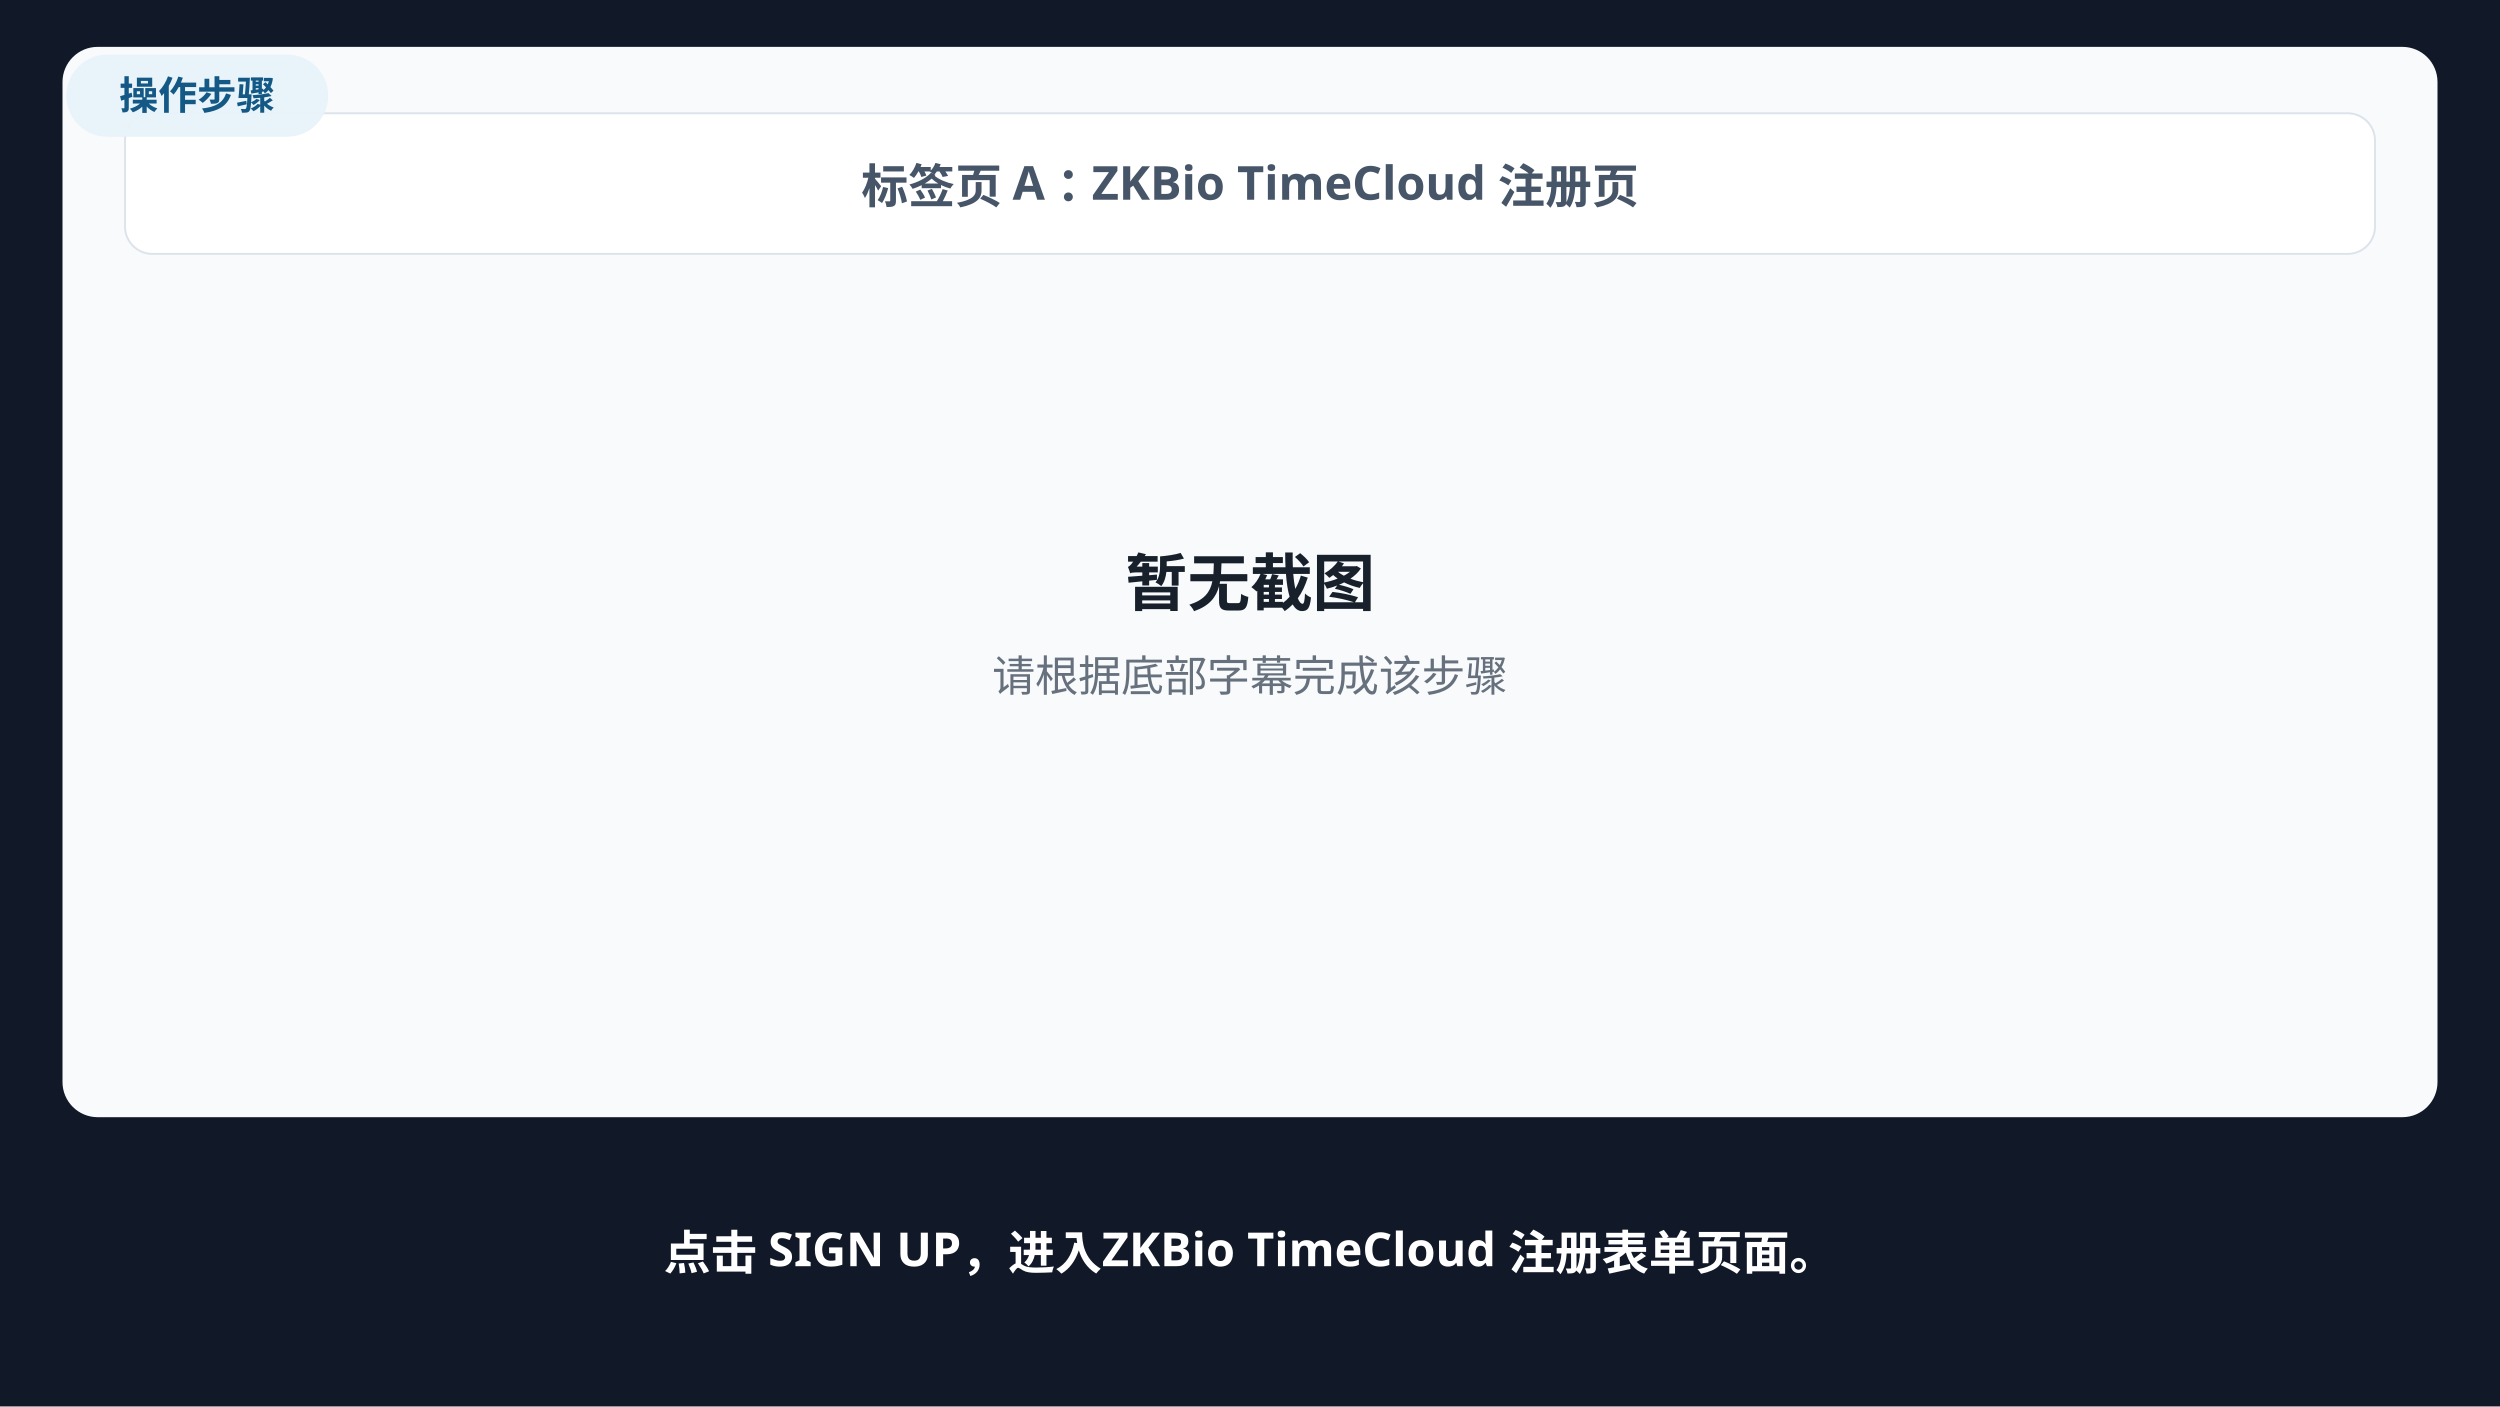
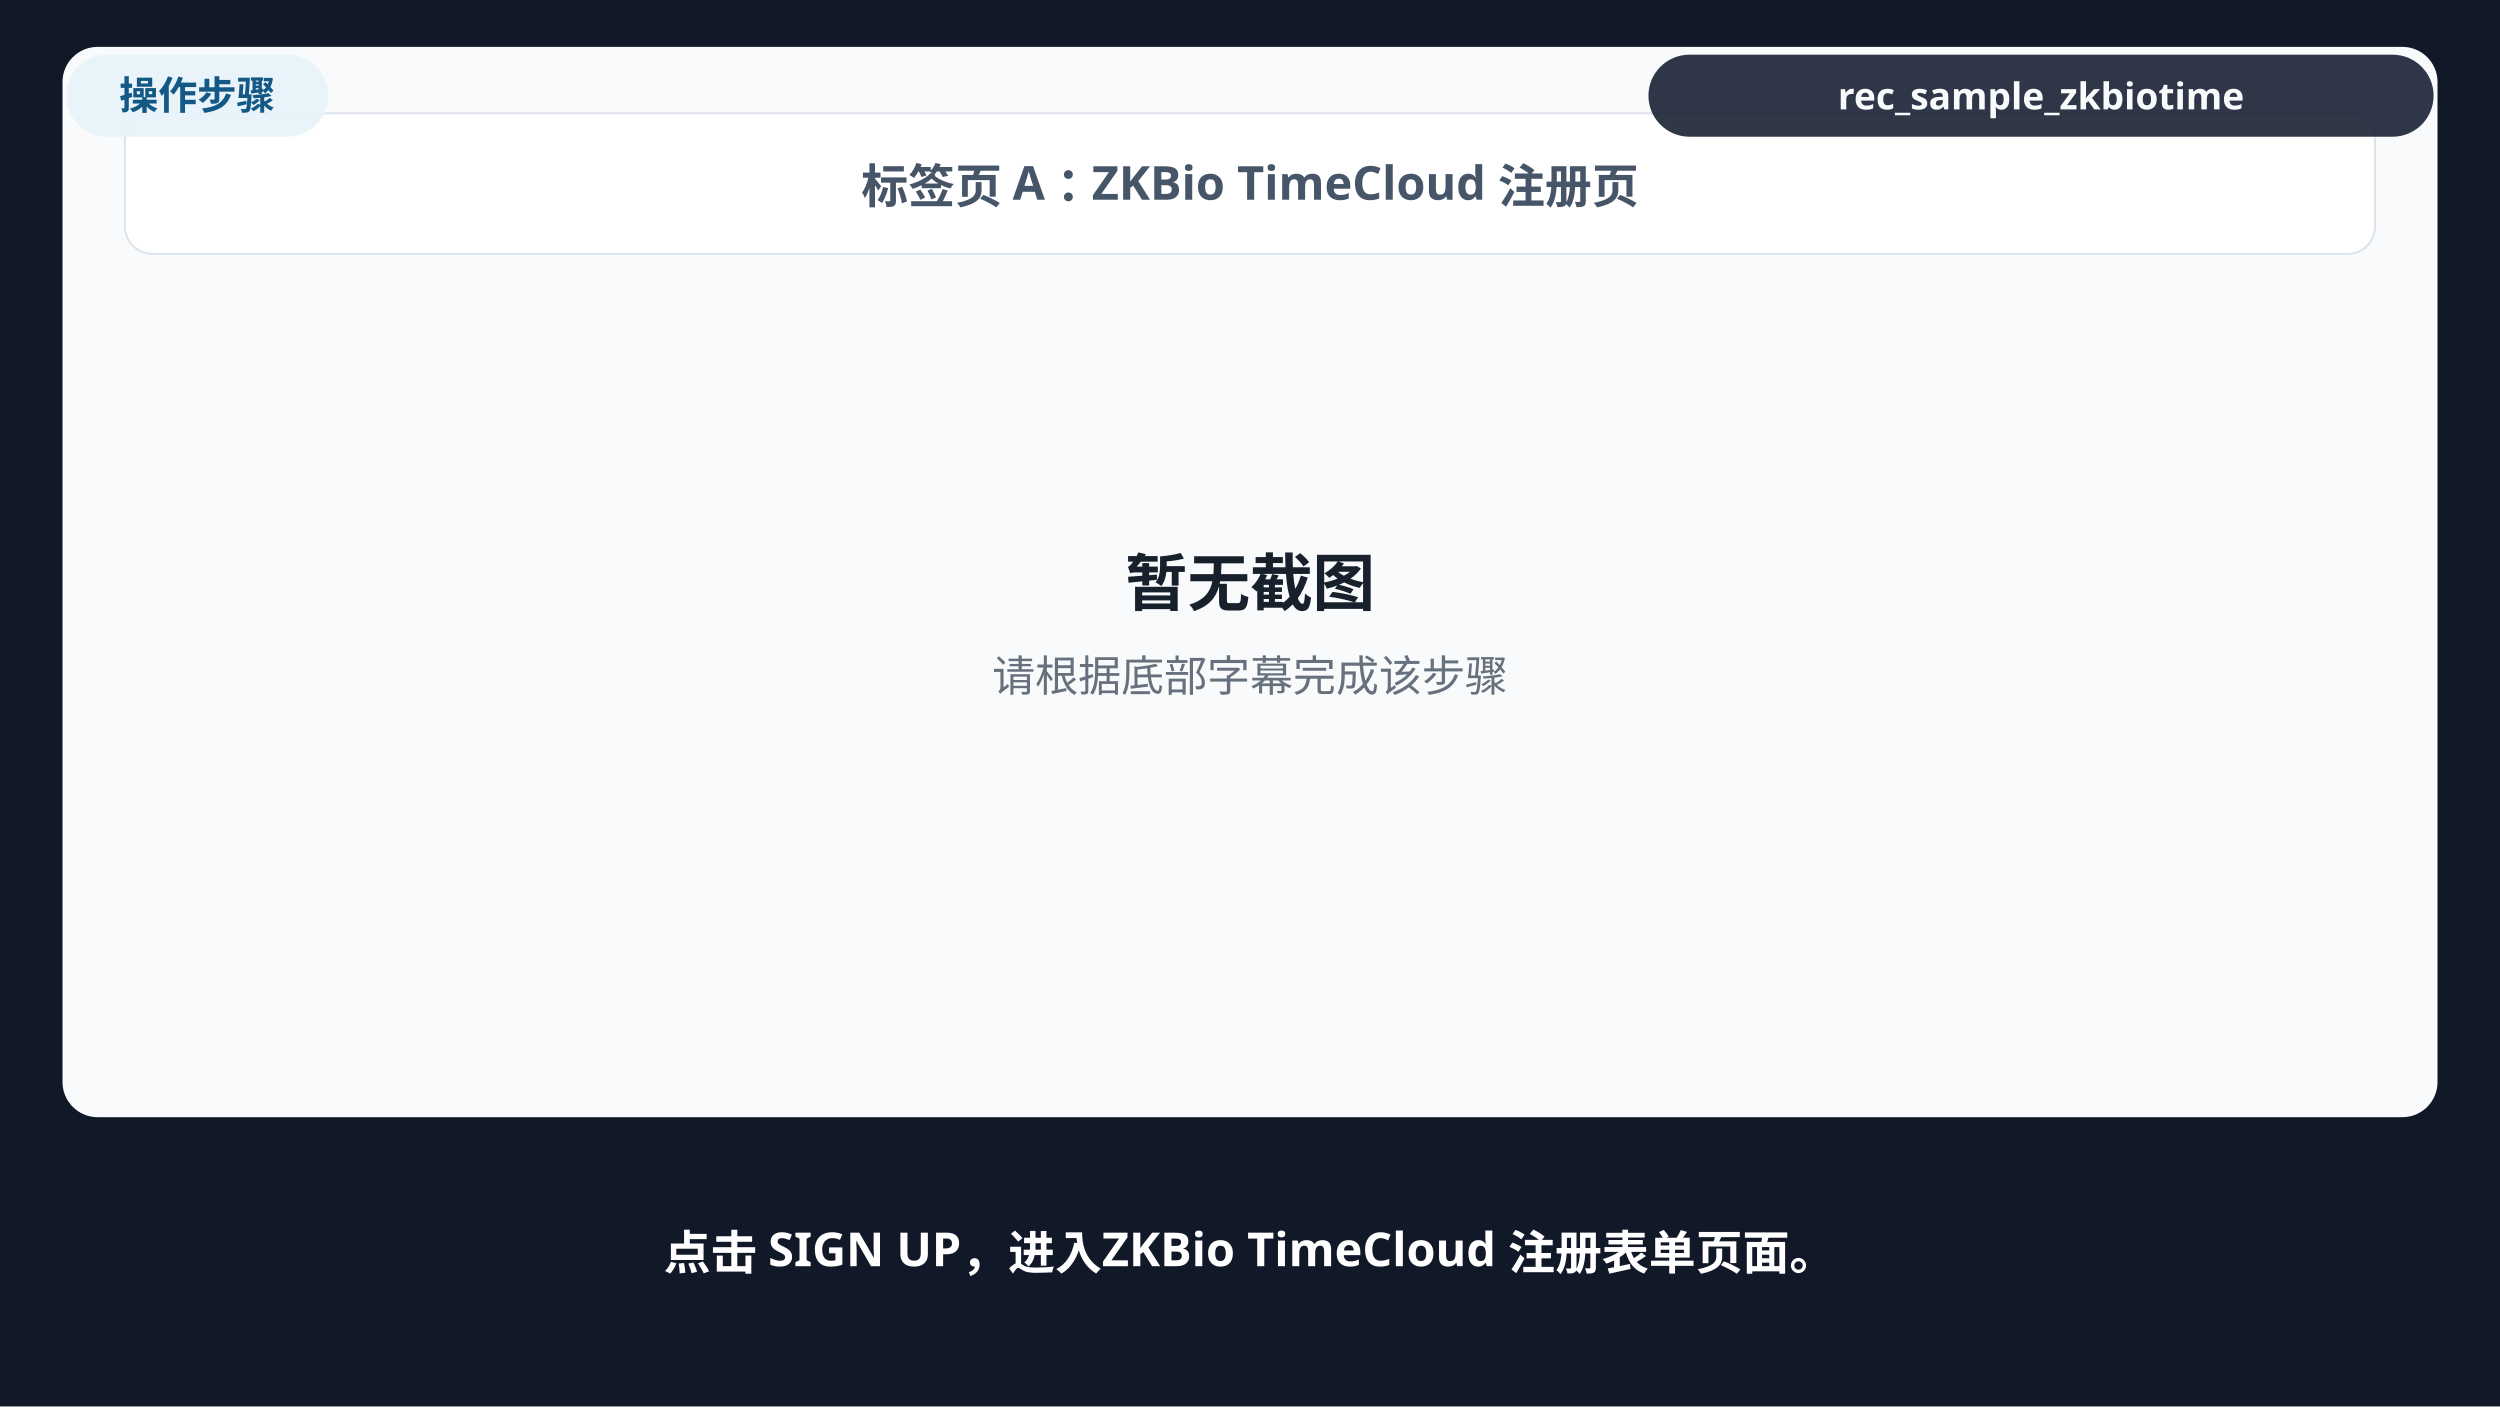
<svg xmlns="http://www.w3.org/2000/svg" width="2560" height="1440" viewBox="0 0 1280 720">
  <rect width="1280" height="720" fill="#111827" />
  <rect x="32" y="24" width="1216" height="548" rx="18" fill="#f8fafc" />
  <rect x="64" y="58" width="1152" height="72" rx="14" fill="#ffffff" stroke="#dce3ea" />
  <text x="640" y="104" text-anchor="middle" font-size="24" font-weight="800" fill="#475569" font-family="Microsoft YaHei, Segoe UI, sans-serif">标签页 A：ZKBio TimeCloud 注册页</text>
  <text x="640" y="310" text-anchor="middle" font-size="32" font-weight="900" fill="#18212b" font-family="Microsoft YaHei, Segoe UI, sans-serif">暂无截图</text>
  <text x="640" y="354" text-anchor="middle" font-size="22" fill="#66717d" font-family="Microsoft YaHei, Segoe UI, sans-serif">请根据底部字幕完成该步骤</text>
  <rect x="34" y="28" width="134" height="42" rx="21" fill="#e8f2fa" opacity="0.96" />
  <text x="101" y="56" text-anchor="middle" font-size="20" font-weight="800" fill="#145985" font-family="Microsoft YaHei, Segoe UI, sans-serif">操作步骤</text>
+   <rect x="844" y="28" width="402" height="42" rx="21" fill="#0f172a" opacity="0.86" />
+   <text x="1045" y="56" text-anchor="middle" font-size="19" font-weight="800" fill="#f8fafc" font-family="Microsoft YaHei, Segoe UI, sans-serif">rec_sample_zkbiotime</text>
  <rect x="0" y="586" width="1280" height="134" fill="#111827" opacity="0.88" />
  <text x="640" y="650" text-anchor="middle" font-size="24" font-weight="800" fill="#ffffff" font-family="Microsoft YaHei, Segoe UI, sans-serif">点击 SIGN UP，进入ZKBio TimeCloud 注册表单页面。</text>
</svg>
